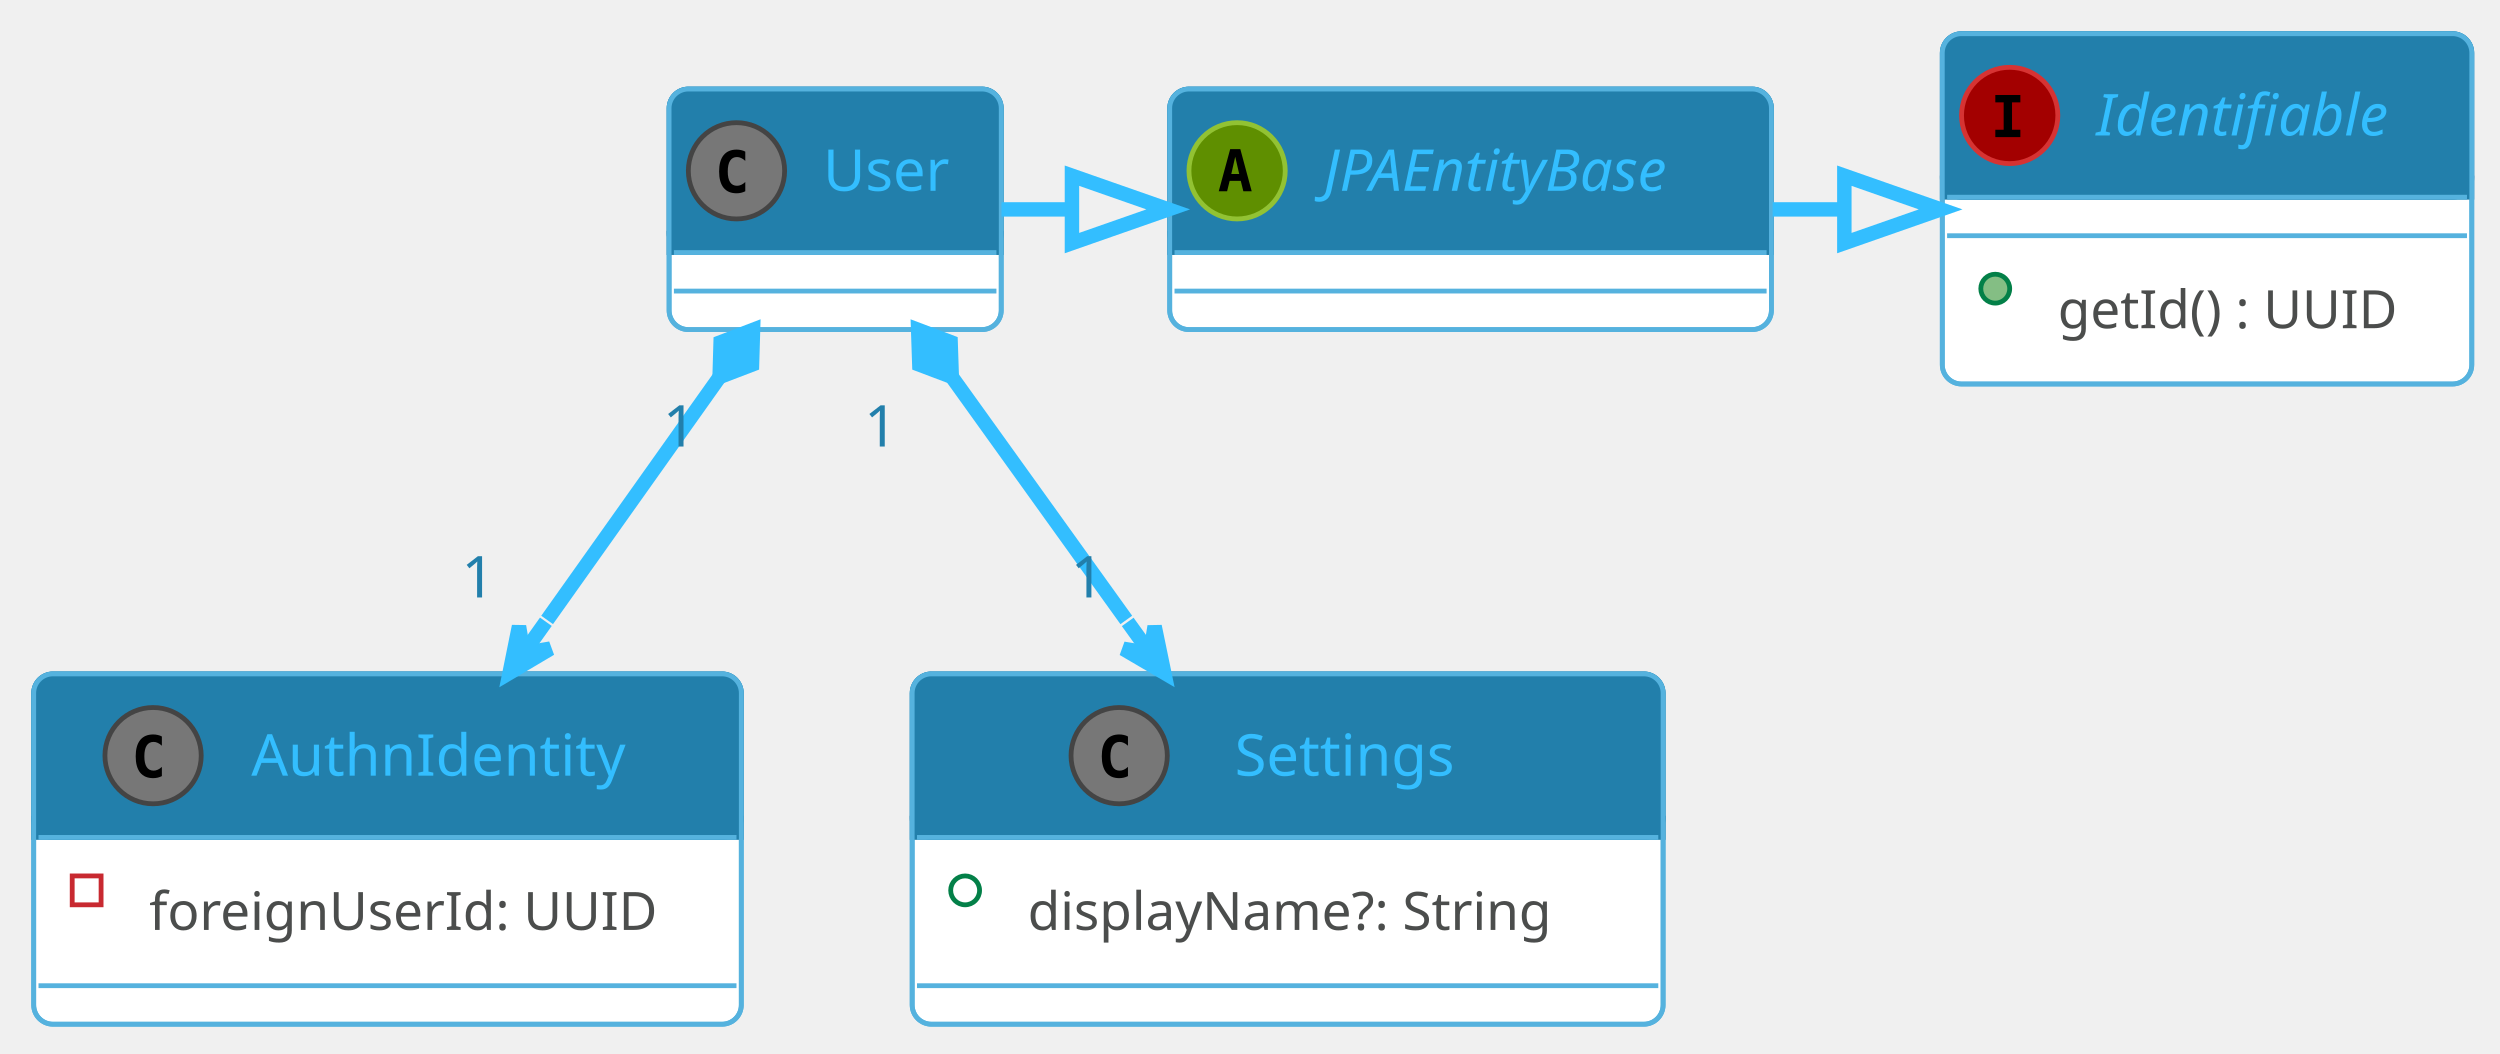
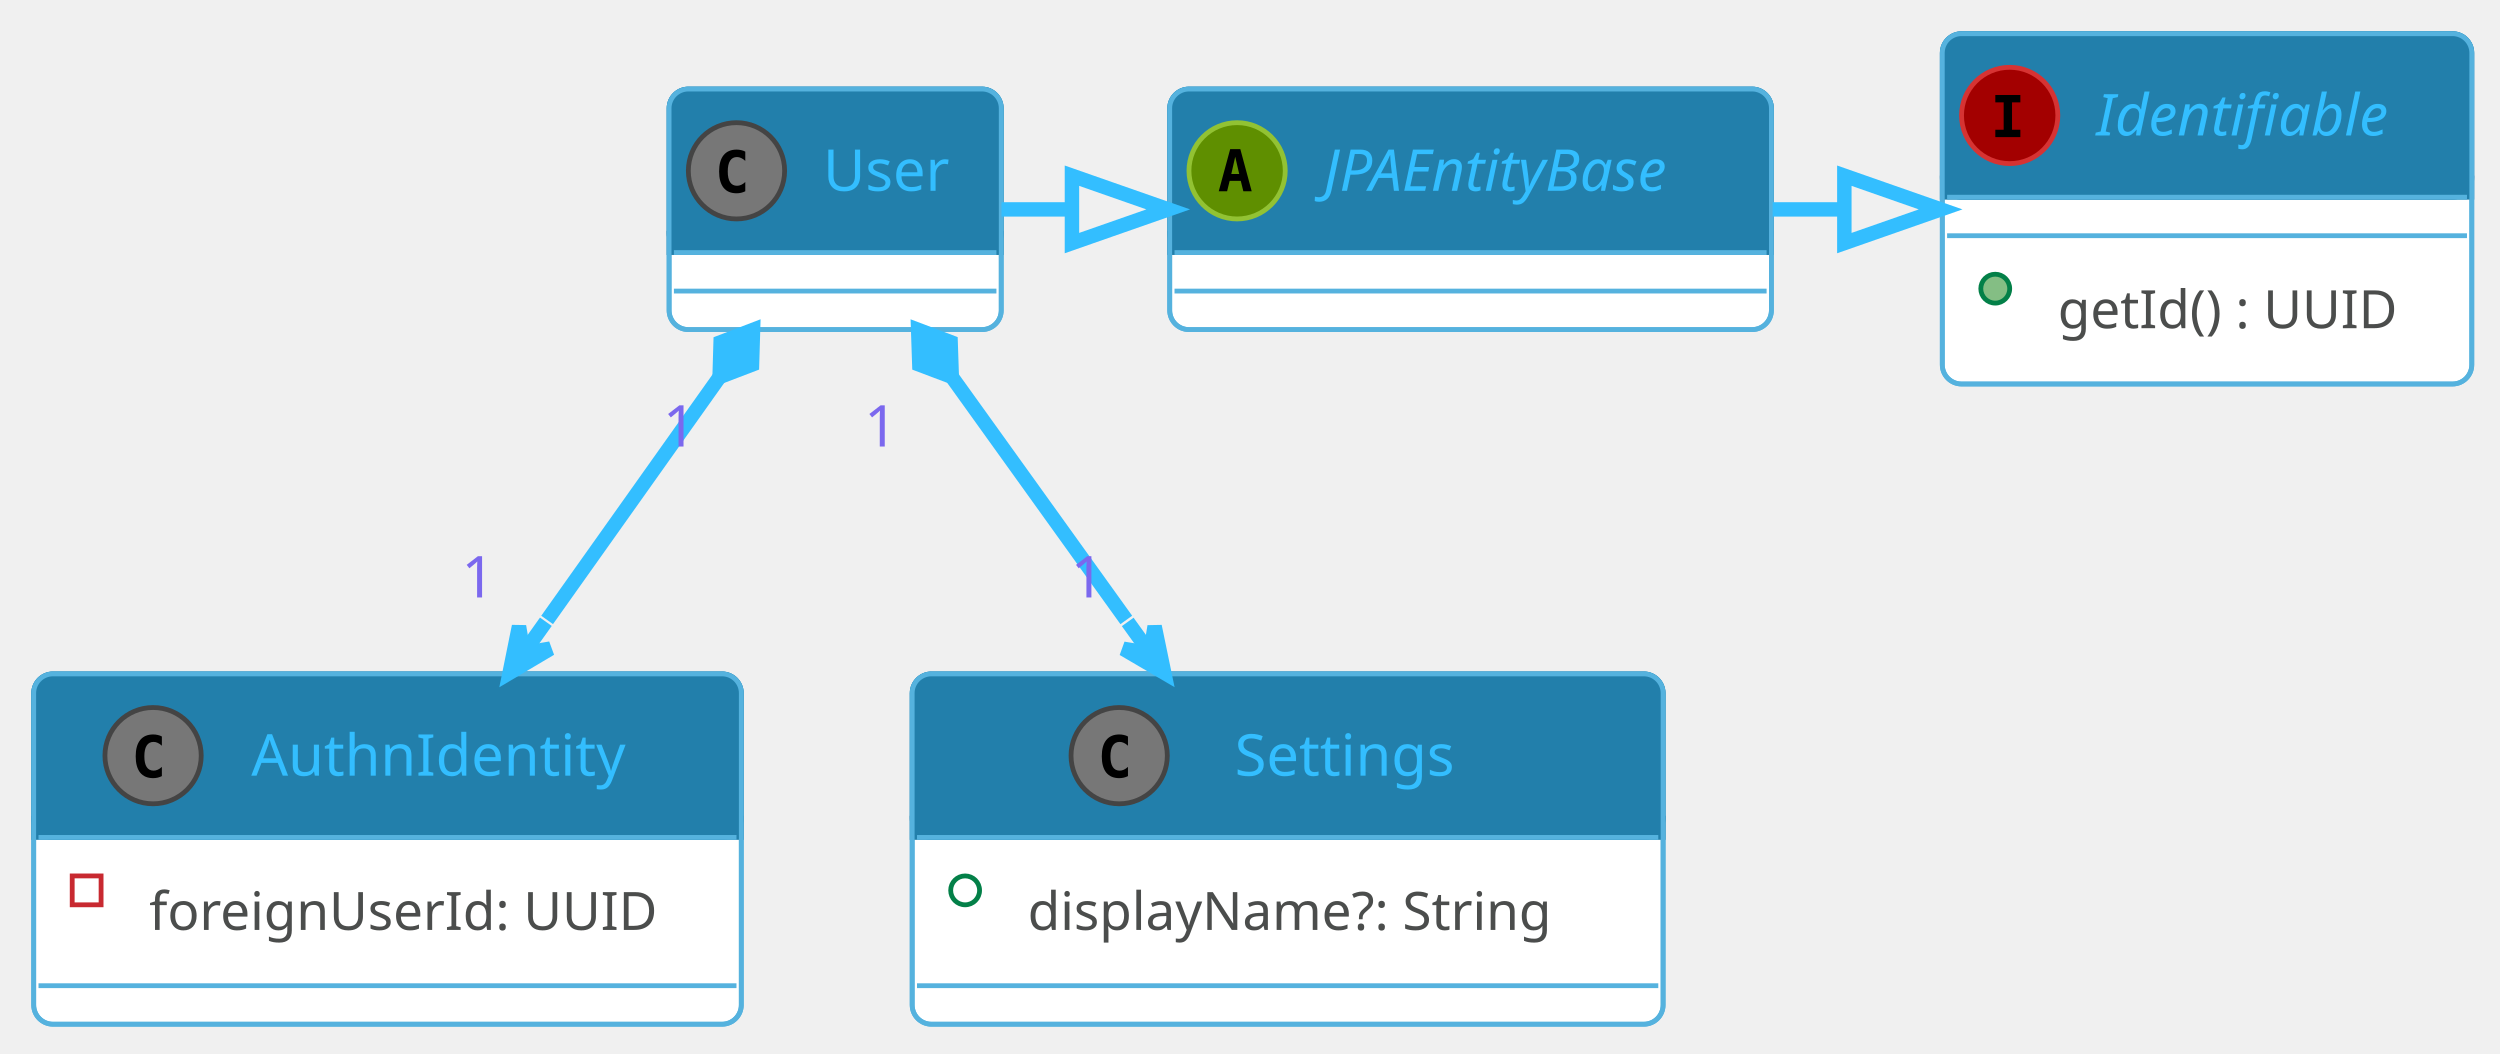
<svg xmlns="http://www.w3.org/2000/svg" contentScriptType="application/ecmascript" contentStyleType="text/css" height="228.125px" preserveAspectRatio="none" style="width:541px;height:228px;" version="1.1" viewBox="0 0 541 228" width="541.667px" zoomAndPan="magnify">
  <defs />
  <g>
    <rect codeLine="5" fill="#FFFFFF" height="75.806" id="Identifiable" rx="4.167" ry="4.167" style="stroke:#55B2DE;stroke-width:1.042;" width="114.583" x="420.312" y="7.292" />
    <rect fill="#227FAB" height="35.384" rx="4.167" ry="4.167" style="stroke:#227FAB;stroke-width:1.042;" width="114.583" x="420.312" y="7.292" />
    <rect fill="#227FAB" height="4.167" style="stroke:#227FAB;stroke-width:1.042;" width="114.583" x="420.312" y="38.509" />
    <rect codeLine="5" fill="none" height="75.806" id="Identifiable" rx="4.167" ry="4.167" style="stroke:#55B2DE;stroke-width:1.042;" width="114.583" x="420.312" y="7.292" />
    <ellipse cx="434.896" cy="24.984" fill="#A30000" rx="10.417" ry="10.417" style="stroke:#D63333;stroke-width:1.042;" />
    <path d="M431.787,22.152 L431.787,20.557 L437.207,20.557 L437.207,22.152 L435.4,22.152 L435.4,28.076 L437.207,28.076 L437.207,29.671 L431.787,29.671 L431.787,28.076 L433.594,28.076 L433.594,22.152 L431.787,22.152 Z " fill="#000000" />
    <text fill="#33BEFF" font-family="Verdana" font-size="12.5" font-style="italic" lengthAdjust="spacing" textLength="72.917" x="453.646" y="29.311">Identifiable</text>
    <line style="stroke:#55B2DE;stroke-width:1.042;" x1="421.354" x2="533.854" y1="42.676" y2="42.676" />
    <line style="stroke:#55B2DE;stroke-width:1.042;" x1="421.354" x2="533.854" y1="51.009" y2="51.009" />
    <ellipse cx="431.771" cy="62.467" fill="#84BE84" rx="3.125" ry="3.125" style="stroke:#038048;stroke-width:1.042;" />
    <text fill="#4B4D4C" font-family="Verdana" font-size="11.458" lengthAdjust="spacing" textLength="78.125" x="445.312" y="71.02">getId() : UUID</text>
    <rect codeLine="9" fill="#FFFFFF" height="52.051" id="JPAEntityBase" rx="4.167" ry="4.167" style="stroke:#55B2DE;stroke-width:1.042;" width="130.208" x="253.125" y="19.271" />
    <rect fill="#227FAB" height="35.384" rx="4.167" ry="4.167" style="stroke:#227FAB;stroke-width:1.042;" width="130.208" x="253.125" y="19.271" />
    <rect fill="#227FAB" height="4.167" style="stroke:#227FAB;stroke-width:1.042;" width="130.208" x="253.125" y="50.488" />
    <rect codeLine="9" fill="none" height="52.051" id="JPAEntityBase" rx="4.167" ry="4.167" style="stroke:#55B2DE;stroke-width:1.042;" width="130.208" x="253.125" y="19.271" />
    <ellipse cx="267.708" cy="36.963" fill="#5F8F00" rx="10.417" ry="10.417" style="stroke:#92C233;stroke-width:1.042;" />
    <path d="M267.301,33.919 L266.455,37.647 L268.164,37.647 L267.301,33.919 Z M266.211,32.275 L268.408,32.275 L270.866,41.39 L269.059,41.39 L268.506,39.144 L266.097,39.144 L265.544,41.39 L263.737,41.39 L266.211,32.275 Z " fill="#000000" />
    <text fill="#33BEFF" font-family="Verdana" font-size="12.5" font-style="italic" lengthAdjust="spacing" textLength="88.542" x="286.458" y="41.29">JPAEntityBase</text>
    <line style="stroke:#55B2DE;stroke-width:1.042;" x1="254.167" x2="382.292" y1="54.655" y2="54.655" />
    <line style="stroke:#55B2DE;stroke-width:1.042;" x1="254.167" x2="382.292" y1="62.988" y2="62.988" />
    <rect codeLine="11" fill="#FFFFFF" height="75.806" id="AuthnIdentity" rx="4.167" ry="4.167" style="stroke:#55B2DE;stroke-width:1.042;" width="153.125" x="7.292" y="145.833" />
    <rect fill="#227FAB" height="35.384" rx="4.167" ry="4.167" style="stroke:#227FAB;stroke-width:1.042;" width="153.125" x="7.292" y="145.833" />
    <rect fill="#227FAB" height="4.167" style="stroke:#227FAB;stroke-width:1.042;" width="153.125" x="7.292" y="177.051" />
    <rect codeLine="11" fill="none" height="75.806" id="AuthnIdentity" rx="4.167" ry="4.167" style="stroke:#55B2DE;stroke-width:1.042;" width="153.125" x="7.292" y="145.833" />
    <ellipse cx="33.125" cy="163.525" fill="#777777" rx="10.417" ry="10.417" style="stroke:#444444;stroke-width:1.042;" />
    <path d="M35.029,167.952 Q34.606,168.164 34.134,168.278 Q33.662,168.392 33.158,168.392 Q31.302,168.392 30.326,167.188 Q29.365,165.967 29.365,163.672 Q29.365,161.361 30.326,160.156 Q31.302,158.935 33.158,158.935 Q33.662,158.935 34.134,159.049 Q34.622,159.147 35.029,159.375 L35.029,161.377 Q34.574,160.954 34.134,160.758 Q33.695,160.547 33.239,160.547 Q32.246,160.547 31.741,161.344 Q31.237,162.126 31.237,163.672 Q31.237,165.202 31.741,165.983 Q32.246,166.764 33.239,166.764 Q33.695,166.764 34.134,166.569 Q34.574,166.374 35.029,165.951 L35.029,167.952 Z " fill="#000000" />
    <text fill="#33BEFF" font-family="Verdana" font-size="12.5" lengthAdjust="spacing" textLength="86.458" x="54.375" y="167.853">AuthnIdentity</text>
    <line style="stroke:#55B2DE;stroke-width:1.042;" x1="8.333" x2="159.375" y1="181.217" y2="181.217" />
    <rect fill="none" height="6.25" style="stroke:#C82930;stroke-width:1.042;" width="6.25" x="15.625" y="189.551" />
    <text fill="#4B4D4C" font-family="Verdana" font-size="11.458" lengthAdjust="spacing" textLength="116.667" x="32.292" y="201.228">foreignUserId: UUID</text>
    <line style="stroke:#55B2DE;stroke-width:1.042;" x1="8.333" x2="159.375" y1="213.306" y2="213.306" />
    <rect codeLine="15" fill="#FFFFFF" height="75.806" id="Settings" rx="4.167" ry="4.167" style="stroke:#55B2DE;stroke-width:1.042;" width="162.5" x="197.396" y="145.833" />
    <rect fill="#227FAB" height="35.384" rx="4.167" ry="4.167" style="stroke:#227FAB;stroke-width:1.042;" width="162.5" x="197.396" y="145.833" />
    <rect fill="#227FAB" height="4.167" style="stroke:#227FAB;stroke-width:1.042;" width="162.5" x="197.396" y="177.051" />
    <rect codeLine="15" fill="none" height="75.806" id="Settings" rx="4.167" ry="4.167" style="stroke:#55B2DE;stroke-width:1.042;" width="162.5" x="197.396" y="145.833" />
    <ellipse cx="242.188" cy="163.525" fill="#777777" rx="10.417" ry="10.417" style="stroke:#444444;stroke-width:1.042;" />
    <path d="M244.092,167.952 Q243.669,168.164 243.197,168.278 Q242.725,168.392 242.22,168.392 Q240.365,168.392 239.388,167.188 Q238.428,165.967 238.428,163.672 Q238.428,161.361 239.388,160.156 Q240.365,158.935 242.22,158.935 Q242.725,158.935 243.197,159.049 Q243.685,159.147 244.092,159.375 L244.092,161.377 Q243.636,160.954 243.197,160.758 Q242.757,160.547 242.301,160.547 Q241.309,160.547 240.804,161.344 Q240.299,162.126 240.299,163.672 Q240.299,165.202 240.804,165.983 Q241.309,166.764 242.301,166.764 Q242.757,166.764 243.197,166.569 Q243.636,166.374 244.092,165.951 L244.092,167.952 Z " fill="#000000" />
    <text fill="#33BEFF" font-family="Verdana" font-size="12.5" lengthAdjust="spacing" textLength="54.167" x="267.188" y="167.853">Settings</text>
    <line style="stroke:#55B2DE;stroke-width:1.042;" x1="198.438" x2="358.854" y1="181.217" y2="181.217" />
    <ellipse cx="208.854" cy="192.676" rx="3.125" ry="3.125" style="stroke:#038048;stroke-width:1.042;fill:none;" />
    <text fill="#4B4D4C" font-family="Verdana" font-size="11.458" lengthAdjust="spacing" textLength="126.042" x="222.396" y="201.228">displayName?: String</text>
    <line style="stroke:#55B2DE;stroke-width:1.042;" x1="198.438" x2="358.854" y1="213.306" y2="213.306" />
    <rect fill="#FFFFFF" height="52.051" id="User" rx="4.167" ry="4.167" style="stroke:#55B2DE;stroke-width:1.042;" width="71.875" x="144.792" y="19.271" />
    <rect fill="#227FAB" height="35.384" rx="4.167" ry="4.167" style="stroke:#227FAB;stroke-width:1.042;" width="71.875" x="144.792" y="19.271" />
    <rect fill="#227FAB" height="4.167" style="stroke:#227FAB;stroke-width:1.042;" width="71.875" x="144.792" y="50.488" />
    <rect fill="none" height="52.051" id="User" rx="4.167" ry="4.167" style="stroke:#55B2DE;stroke-width:1.042;" width="71.875" x="144.792" y="19.271" />
    <ellipse cx="159.375" cy="36.963" fill="#777777" rx="10.417" ry="10.417" style="stroke:#444444;stroke-width:1.042;" />
    <path d="M161.279,41.39 Q160.856,41.602 160.384,41.715 Q159.912,41.829 159.408,41.829 Q157.552,41.829 156.576,40.625 Q155.615,39.404 155.615,37.109 Q155.615,34.798 156.576,33.594 Q157.552,32.373 159.408,32.373 Q159.912,32.373 160.384,32.487 Q160.872,32.585 161.279,32.812 L161.279,34.815 Q160.824,34.391 160.384,34.196 Q159.945,33.984 159.489,33.984 Q158.496,33.984 157.992,34.782 Q157.487,35.563 157.487,37.109 Q157.487,38.639 157.992,39.421 Q158.496,40.202 159.489,40.202 Q159.945,40.202 160.384,40.007 Q160.824,39.811 161.279,39.388 L161.279,41.39 Z " fill="#000000" />
    <text fill="#33BEFF" font-family="Verdana" font-size="12.5" lengthAdjust="spacing" textLength="30.208" x="178.125" y="41.29">User</text>
    <line style="stroke:#55B2DE;stroke-width:1.042;" x1="145.833" x2="215.625" y1="54.655" y2="54.655" />
    <line style="stroke:#55B2DE;stroke-width:1.042;" x1="145.833" x2="215.625" y1="62.988" y2="62.988" />
    <path codeLine="19" d="M383.594,45.312 C388.708,45.312 393.823,45.312 398.938,45.312 " fill="none" id="JPAEntityBase-to-Identifiable" style="stroke:#33BEFF;stroke-width:3.125;" />
    <polygon fill="none" points="399.115,38.021,419.948,45.312,399.115,52.604,399.115,38.021" style="stroke:#33BEFF;stroke-width:3.125;" />
    <path codeLine="20" d="M216.719,45.312 C221.792,45.312 226.865,45.312 231.938,45.312 " fill="none" id="User-to-JPAEntityBase" style="stroke:#33BEFF;stroke-width:3.125;" />
    <polygon fill="none" points="231.969,38.021,252.802,45.312,231.969,52.604,231.969,38.021" style="stroke:#33BEFF;stroke-width:3.125;" />
    <path codeLine="22" d="M155.72,81.576 C155.72,81.576 130.479,117.146 118.396,134.156 " fill="none" id="User-AuthnIdentity" style="stroke:#33BEFF;stroke-width:3.125;" />
    <polygon fill="#33BEFF" points="110.281,145.583,119.107,140.353,113.297,141.337,112.313,135.527,110.281,145.583" style="stroke:#33BEFF;stroke-width:3.125;" />
    <line style="stroke:#33BEFF;stroke-width:3.125;" x1="113.297" x2="118.125" y1="141.337" y2="134.547" />
    <polygon fill="#33BEFF" points="162.958,71.385,155.942,74.068,155.72,81.576,162.736,78.894,162.958,71.385" style="stroke:#33BEFF;stroke-width:3.125;" />
-     <text fill="#227FAB" font-family="Verdana" font-size="12.5" lengthAdjust="spacing" textLength="8.333" x="143.478" y="96.634">1</text>
-     <text fill="#227FAB" font-family="Verdana" font-size="12.5" lengthAdjust="spacing" textLength="8.333" x="99.884" y="129.286">1</text>
+     <text fill="#7B68EE" font-family="Verdana" font-size="12.5" lengthAdjust="spacing" textLength="8.333" x="143.478" y="96.634">1</text>
+     <text fill="#7B68EE" font-family="Verdana" font-size="12.5" lengthAdjust="spacing" textLength="8.333" x="99.884" y="129.286">1</text>
    <path codeLine="23" d="M205.966,81.548 C205.966,81.548 231.521,117.146 243.729,134.156 " fill="none" id="User-Settings" style="stroke:#33BEFF;stroke-width:3.125;" />
    <polygon fill="#33BEFF" points="251.938,145.583,249.86,135.537,248.902,141.351,243.088,140.393,251.938,145.583" style="stroke:#33BEFF;stroke-width:3.125;" />
    <line style="stroke:#33BEFF;stroke-width:3.125;" x1="248.902" x2="244.036" y1="141.351" y2="134.583" />
    <polygon fill="#33BEFF" points="198.688,71.385,198.939,78.893,205.966,81.548,205.714,74.04,198.688,71.385" style="stroke:#33BEFF;stroke-width:3.125;" />
-     <text fill="#227FAB" font-family="Verdana" font-size="12.5" lengthAdjust="spacing" textLength="8.333" x="187.023" y="96.634">1</text>
-     <text fill="#227FAB" font-family="Verdana" font-size="12.5" lengthAdjust="spacing" textLength="8.333" x="231.743" y="129.286">1</text>
+     <text fill="#7B68EE" font-family="Verdana" font-size="12.5" lengthAdjust="spacing" textLength="8.333" x="187.023" y="96.634">1</text>
+     <text fill="#7B68EE" font-family="Verdana" font-size="12.5" lengthAdjust="spacing" textLength="8.333" x="231.743" y="129.286">1</text>
  </g>
</svg>
